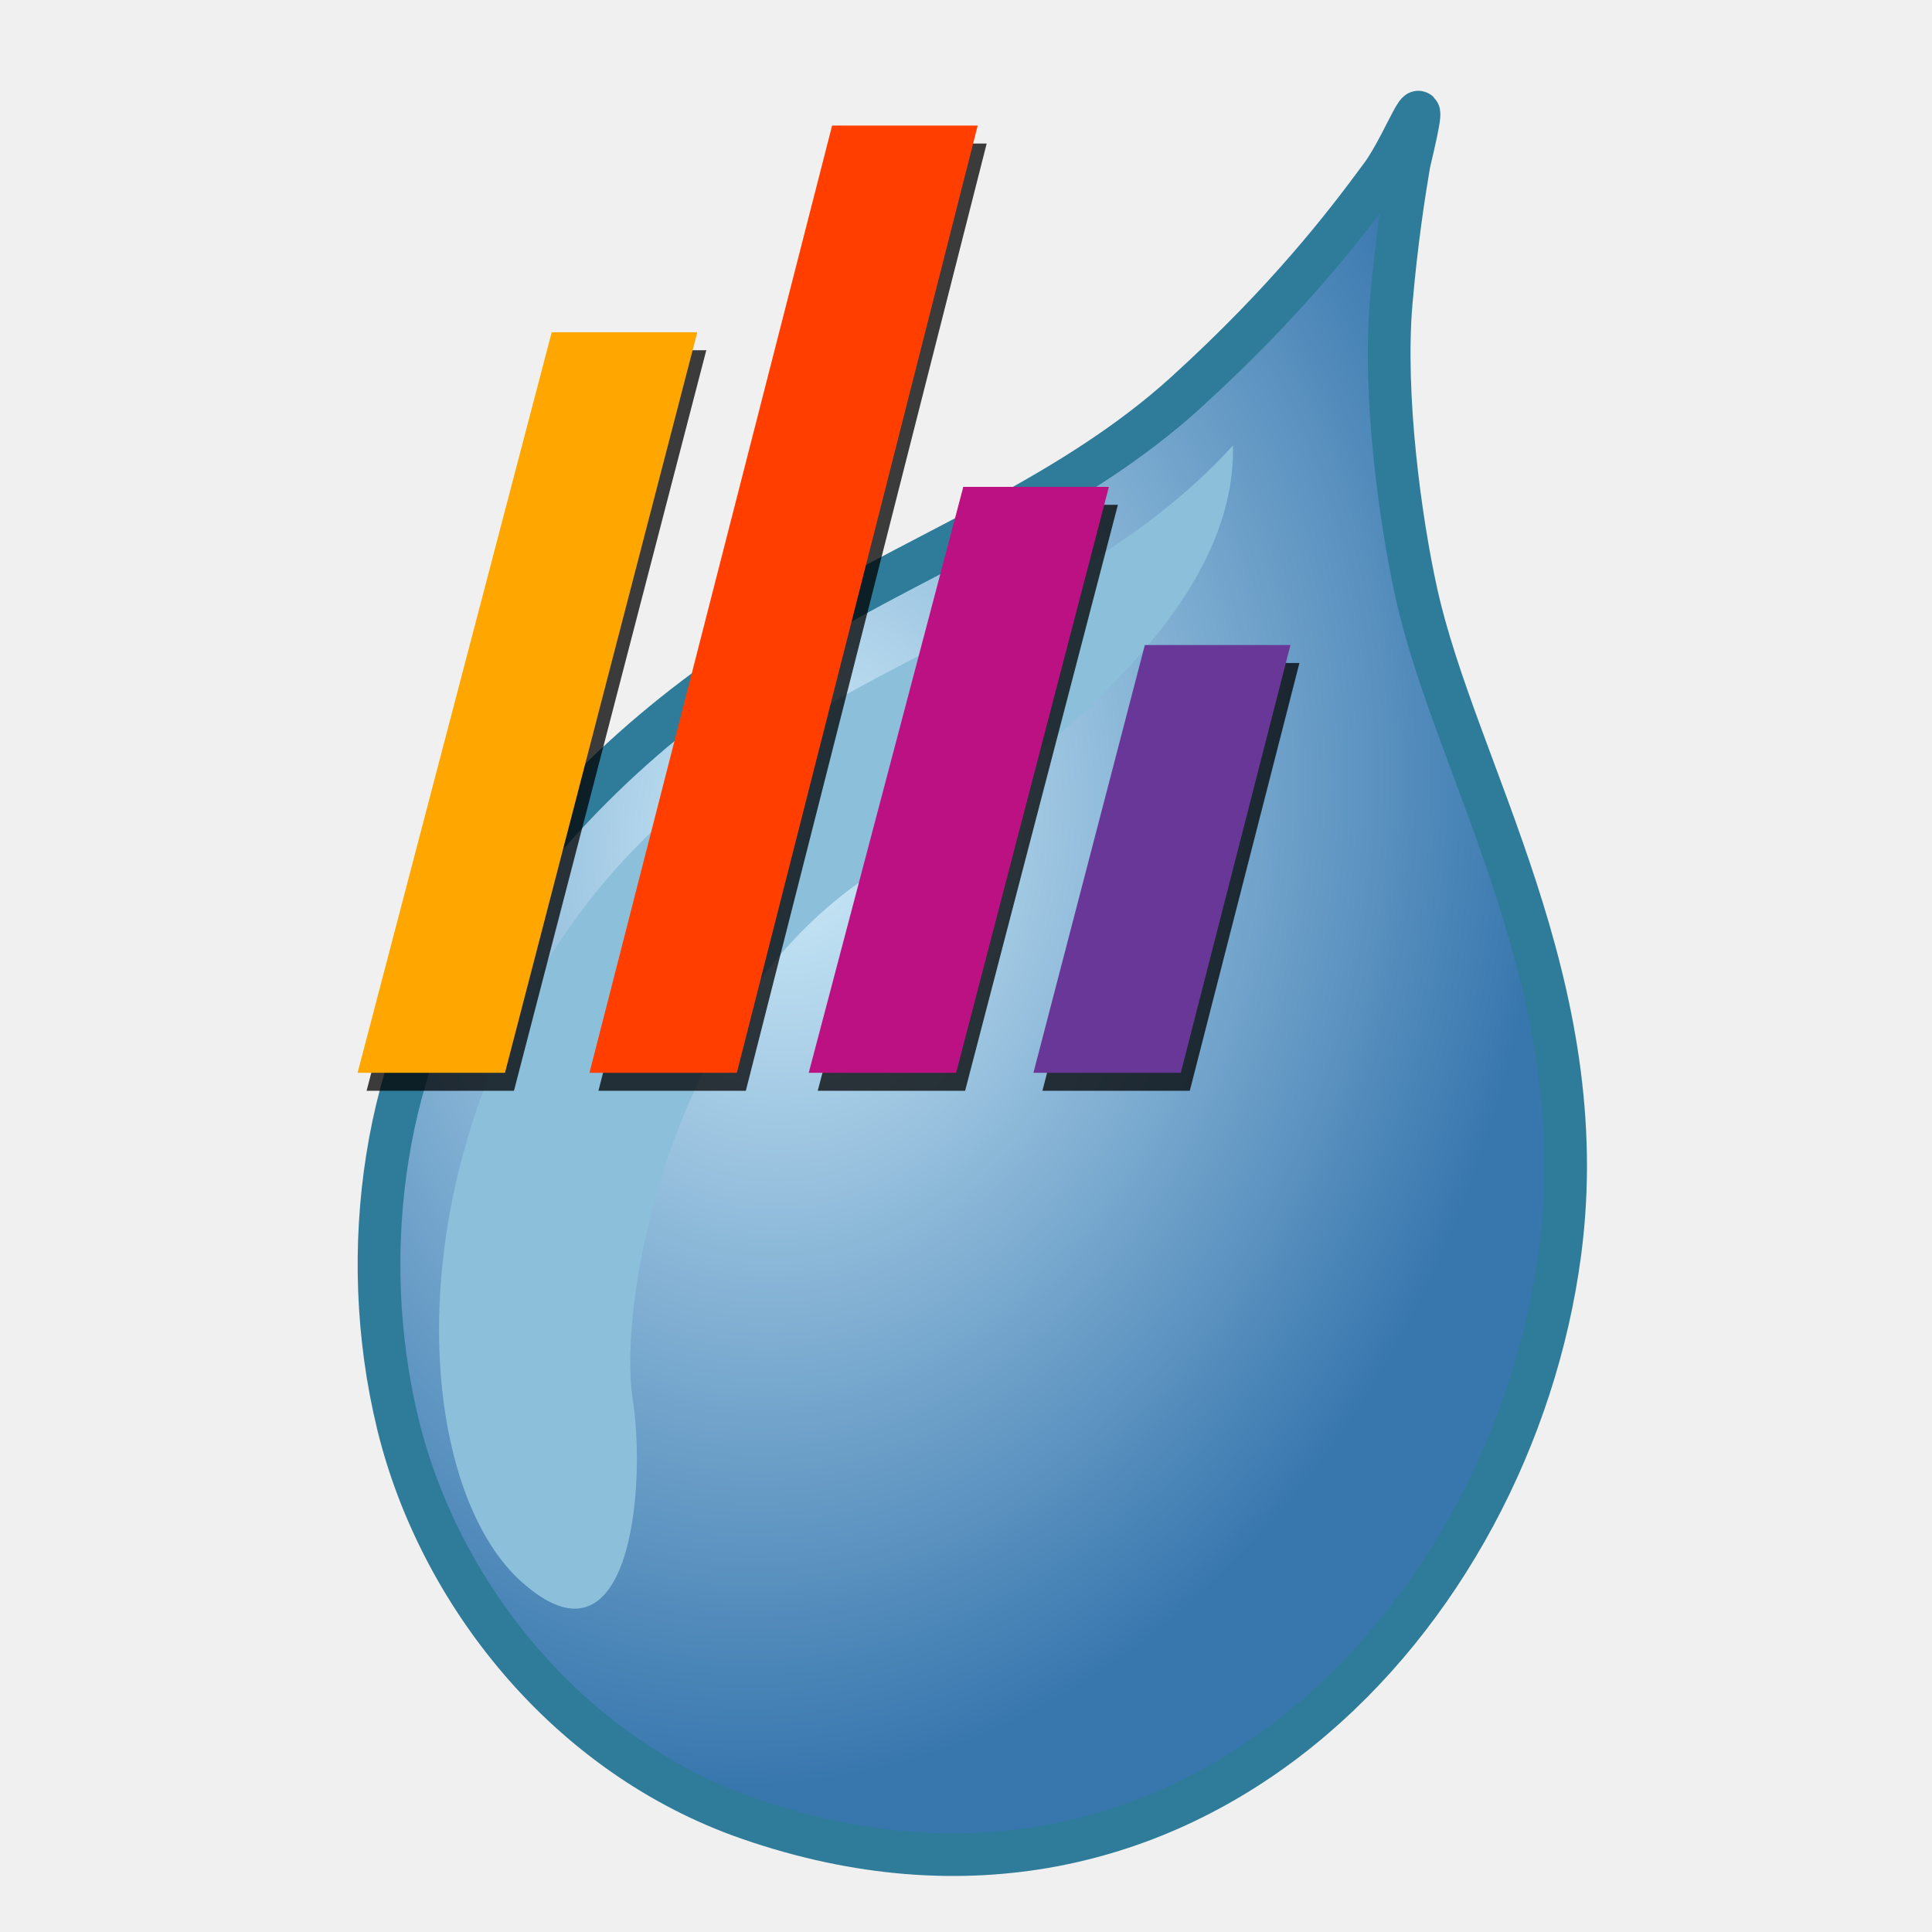
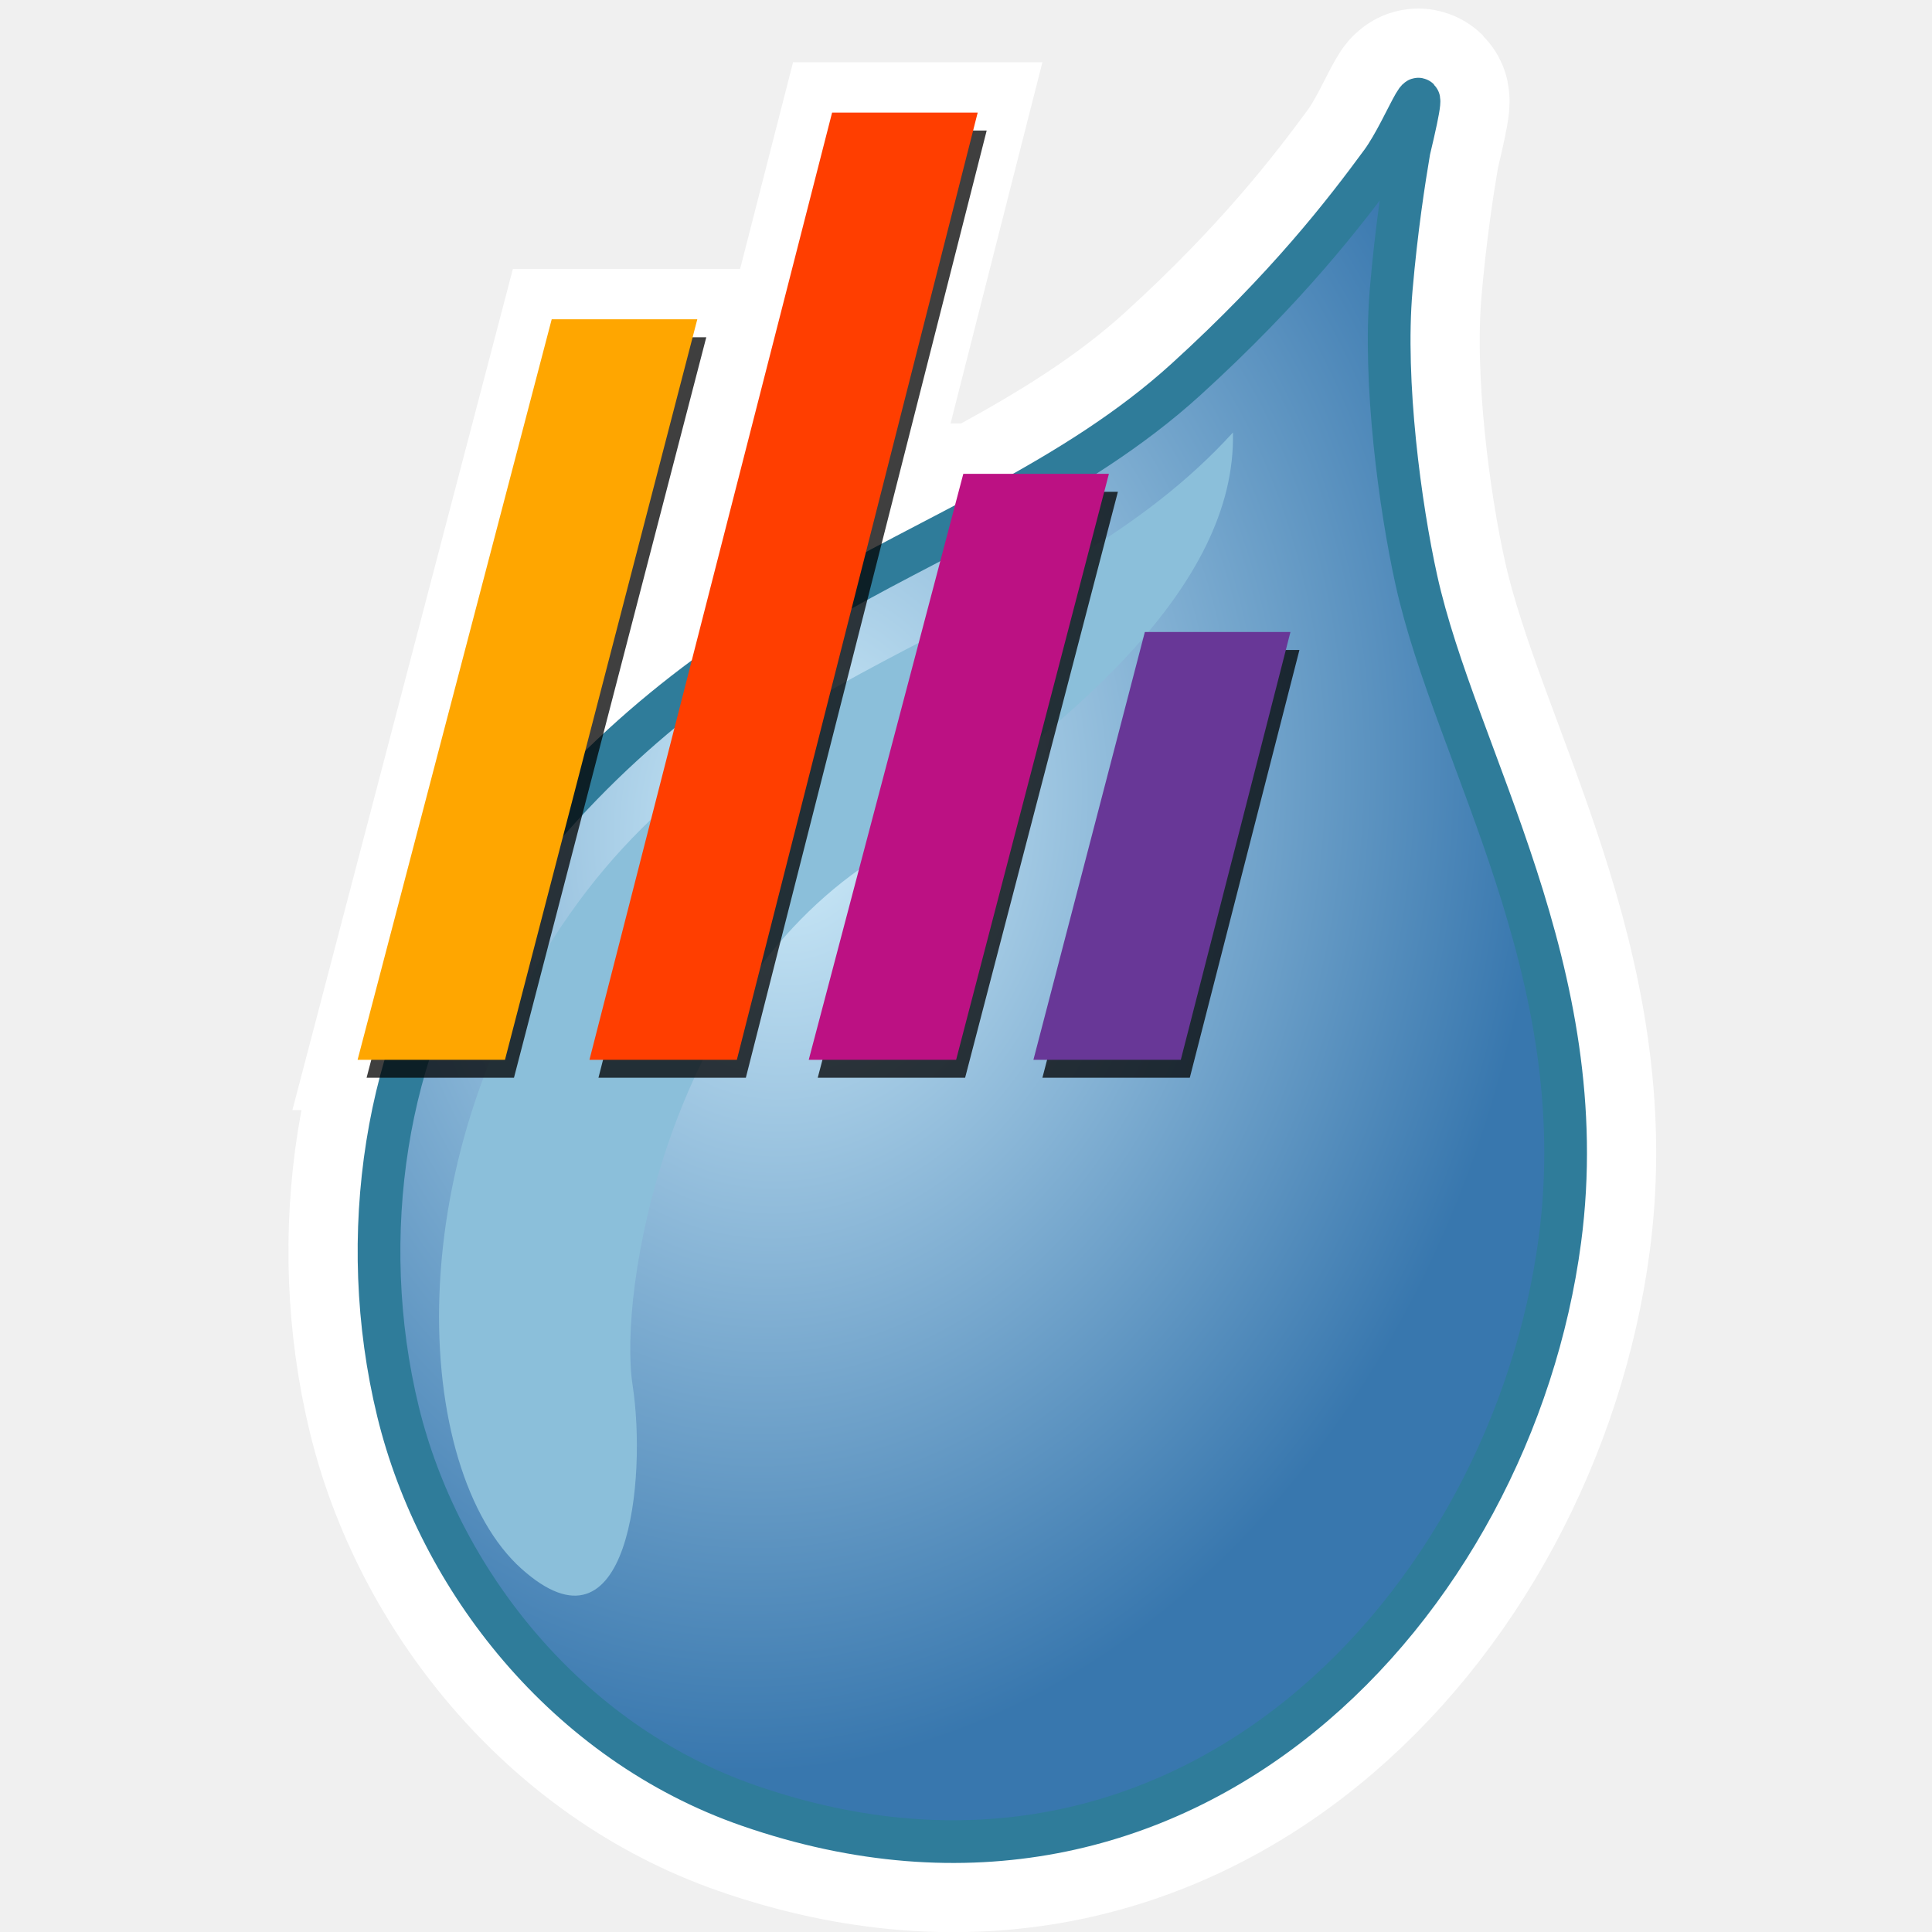
<svg xmlns="http://www.w3.org/2000/svg" xmlns:xlink="http://www.w3.org/1999/xlink" viewBox="0 0 192 192" preserveAspectRatio="xMinYMin meet" width="192" height="192" id="svg2" version="1.1">
  <defs id="defs4">
    <linearGradient id="linearGradient4003">
      <stop style="stop-color:#cfecfa;stop-opacity:1;" offset="0" id="stop4005" />
      <stop style="stop-color:#3877ae;stop-opacity:1;" offset="1" id="stop4007" />
    </linearGradient>
    <radialGradient xlink:href="#linearGradient4003" id="radialGradient4009" cx="-54.844" cy="337.301" fx="-54.844" fy="337.301" r="42.805" gradientTransform="matrix(-0.2275812,1.556473,-1.210768,-0.1770336,470.6631,423.9786)" gradientUnits="userSpaceOnUse" />
+     <radialGradient xlink:href="#linearGradient4003" id="radialGradient3019" gradientUnits="userSpaceOnUse" gradientTransform="matrix(-0.2275812,1.556473,-1.210768,-0.1770336,470.6631,423.9786)" cx="-54.844" cy="337.301" fx="-54.844" fy="337.301" r="42.805" />
+     <radialGradient xlink:href="#linearGradient4003" id="radialGradient3024" gradientUnits="userSpaceOnUse" gradientTransform="matrix(-0.3219448,2.201845,-1.712797,-0.2504383,672.6926,495.6964)" cx="-54.844" cy="337.301" fx="-54.844" fy="337.301" r="42.805" />
  </defs>
  <g id="layer1" transform="translate(-33.5,-207.875)">
-     <g id="logo-droplet" transform="matrix(1.414637,0,0,1.414637,6.875087,-104.0795)">
+     <g id="g3058" style="fill:#ffffff;fill-opacity:1;stroke:#ffffff;stroke-width:8;stroke-miterlimit:4;stroke-opacity:1;stroke-dasharray:none" transform="translate(0,-1.292893)">
+       <path id="path3015" d="m 170.796,225.31 c -3.632,4.943 -9.387,12.429 -19.449,21.576 -11.021,10.019 -25.163,15.437 -37.546,22.801 -12.383,7.364 -23.252,16.334 -32.835,30.024 -9.102,13.003 -12.169,32.268 -7.913,49.733 4.042,16.589 16.675,32.861 34.88,39.168 43.452,15.054 75.808,-20.097 80.59,-56.232 3.52,-26.603 -10.36,-47.907 -14.27,-65.58 -1.6,-7.233 -3.293,-19.676 -2.495,-28.903 0.521,-6.03 1.268,-10.795 1.769,-13.77 2.476,-10.355 -0.151,-2.342 -2.731,1.183 z" style="color:#000000;fill:#000000;fill-opacity:1;stroke:#ffffff;stroke-width:18;stroke-linejoin:round;stroke-miterlimit:4;stroke-opacity:1;stroke-dasharray:none;marker:none;visibility:visible;display:inline;overflow:visible;enable-background:accumulate" />
+       <g transform="matrix(1.414637,0,0,1.414637,6.875087,-104.0795)" id="g3038" style="fill:#ffffff;fill-opacity:1;stroke:#ffffff;stroke-width:7.069;stroke-miterlimit:4;stroke-opacity:1;stroke-dasharray:none;stroke-linejoin:miter">
+         <path id="path3040" d="m 57.579,243.861 10.228,0 -13.511,52.023 -10.354,0 z" style="fill:#ffffff;fill-opacity:1;stroke:#ffffff;stroke-width:7.069;stroke-miterlimit:4;stroke-opacity:1;stroke-dasharray:none;stroke-linejoin:miter" />
+         <path style="fill:#ffffff;fill-opacity:1;stroke:#ffffff;stroke-width:7.069;stroke-miterlimit:4;stroke-opacity:1;stroke-dasharray:none;stroke-linejoin:miter" d="m 77.277,229.34 10.228,0 -16.92,66.544 -10.354,0 z" id="path3042" />
+         <path id="path3044" d="m 86.494,254.72 10.228,0 -10.733,41.164 -10.354,0 z" style="fill:#ffffff;fill-opacity:1;stroke:#ffffff;stroke-width:7.069;stroke-miterlimit:4;stroke-opacity:1;stroke-dasharray:none;stroke-linejoin:miter" />
+         <path style="fill:#ffffff;fill-opacity:1;stroke:#ffffff;stroke-width:7.069;stroke-miterlimit:4;stroke-opacity:1;stroke-dasharray:none;stroke-linejoin:miter" d="m 99.247,265.832 10.228,0 -7.702,30.052 -10.354,0 z" id="path3046" />
+       </g>
+     </g>
+     <g id="logo-droplet" transform="matrix(1.414637,0,0,1.414637,6.875087,-105.3724)">
      <path id="path3969" d="m 115.875,232.844 c -2.567,3.494 -6.636,8.786 -13.748,15.252 -7.791,7.082 -17.788,10.912 -26.541,16.118 -8.753,5.206 -16.437,11.547 -23.211,21.224 -6.434,9.192 -8.602,22.81 -5.594,35.156 2.857,11.726 11.788,23.229 24.656,27.688 30.716,10.641 53.589,-14.206 56.969,-39.75 2.489,-18.806 -7.324,-33.866 -10.087,-46.358 -1.131,-5.113 -2.328,-13.909 -1.764,-20.431 0.369,-4.263 0.896,-7.631 1.251,-9.734 1.75,-7.32 -0.107,-1.656 -1.931,0.836 z" style="fill:url(#radialGradient4009);fill-opacity:1;stroke:none" />
-       <path style="color:#000000;fill:none;stroke:#2f7c9a;stroke-width:3;stroke-opacity:1;marker:none;visibility:visible;display:inline;overflow:visible;enable-background:accumulate;stroke-miterlimit:4;stroke-dasharray:none;stroke-linejoin:round" d="m 115.875,232.844 c -2.567,3.494 -6.636,8.786 -13.748,15.252 -7.791,7.082 -17.788,10.912 -26.541,16.118 -8.753,5.206 -16.437,11.547 -23.211,21.224 -6.434,9.192 -8.602,22.81 -5.594,35.156 2.857,11.726 11.788,23.229 24.656,27.688 30.716,10.641 53.589,-14.206 56.969,-39.75 2.489,-18.806 -7.324,-33.866 -10.087,-46.358 -1.131,-5.113 -2.328,-13.909 -1.764,-20.431 0.369,-4.263 0.896,-7.631 1.251,-9.734 1.75,-7.32 -0.107,-1.656 -1.931,0.836 z" id="path3256" />
+       <path style="color:#000000;fill:none;stroke:#2f7c9a;stroke-width:3;stroke-linejoin:round;stroke-miterlimit:4;stroke-opacity:1;stroke-dasharray:none;marker:none;visibility:visible;display:inline;overflow:visible;enable-background:accumulate" d="m 115.875,232.844 c -2.567,3.494 -6.636,8.786 -13.748,15.252 -7.791,7.082 -17.788,10.912 -26.541,16.118 -8.753,5.206 -16.437,11.547 -23.211,21.224 -6.434,9.192 -8.602,22.81 -5.594,35.156 2.857,11.726 11.788,23.229 24.656,27.688 30.716,10.641 53.589,-14.206 56.969,-39.75 2.489,-18.806 -7.324,-33.866 -10.087,-46.358 -1.131,-5.113 -2.328,-13.909 -1.764,-20.431 0.369,-4.263 0.896,-7.631 1.251,-9.734 1.75,-7.32 -0.107,-1.656 -1.931,0.836 z" id="path3256" />
      <path id="path3965" d="m 105.435,251.816 c -12.627,13.89 -33.335,15.784 -45.962,32.956 -13.114,17.835 -11.617,40.027 -4.041,46.846 7.576,6.819 8.839,-6.313 7.829,-12.879 -1.01,-6.566 2.399,-27.274 16.668,-36.744 14.268,-9.47 25.759,-19.445 25.506,-30.178 z" style="fill:#8bbfda;fill-opacity:1;stroke:none" />
    </g>
-     <g id="logo-chart" transform="matrix(1.414637,0,0,1.414637,6.875087,-104.0795)">
+     <g id="logo-chart" transform="matrix(1.414637,0,0,1.414637,6.875087,-105.3724)">
      <g transform="translate(0.6313453,1.262691)" style="opacity:0.753;fill:#000000;fill-opacity:1" id="use3929">
        <path id="path3933" d="m 57.579,243.861 10.228,0 -13.511,52.023 -10.354,0 z" style="fill:#000000;fill-opacity:1;stroke:none" />
        <path style="fill:#000000;fill-opacity:1;stroke:none" d="m 77.277,229.34 10.228,0 -16.92,66.544 -10.354,0 z" id="path3935" />
        <path id="path3937" d="m 86.494,254.72 10.228,0 -10.733,41.164 -10.354,0 z" style="fill:#000000;fill-opacity:1;stroke:none" />
        <path style="fill:#000000;fill-opacity:1;stroke:none" d="m 99.247,265.832 10.228,0 -7.702,30.052 -10.354,0 z" id="path3939" />
      </g>
      <g id="g3923">
        <path style="fill:#ffa600;fill-opacity:1;stroke:none" d="m 57.579,243.861 10.228,0 -13.511,52.023 -10.354,0 z" id="path3915" />
        <path id="path3917" d="m 77.277,229.34 10.228,0 -16.92,66.544 -10.354,0 z" style="fill:#ff3e00;fill-opacity:1;stroke:none" />
        <path style="fill:#bc1183;fill-opacity:1;stroke:none" d="m 86.494,254.72 10.228,0 -10.733,41.164 -10.354,0 z" id="path3919" />
        <path id="path3921" d="m 99.247,265.832 10.228,0 -7.702,30.052 -10.354,0 z" style="fill:#683797;fill-opacity:1;stroke:none" />
      </g>
    </g>
  </g>
</svg>
